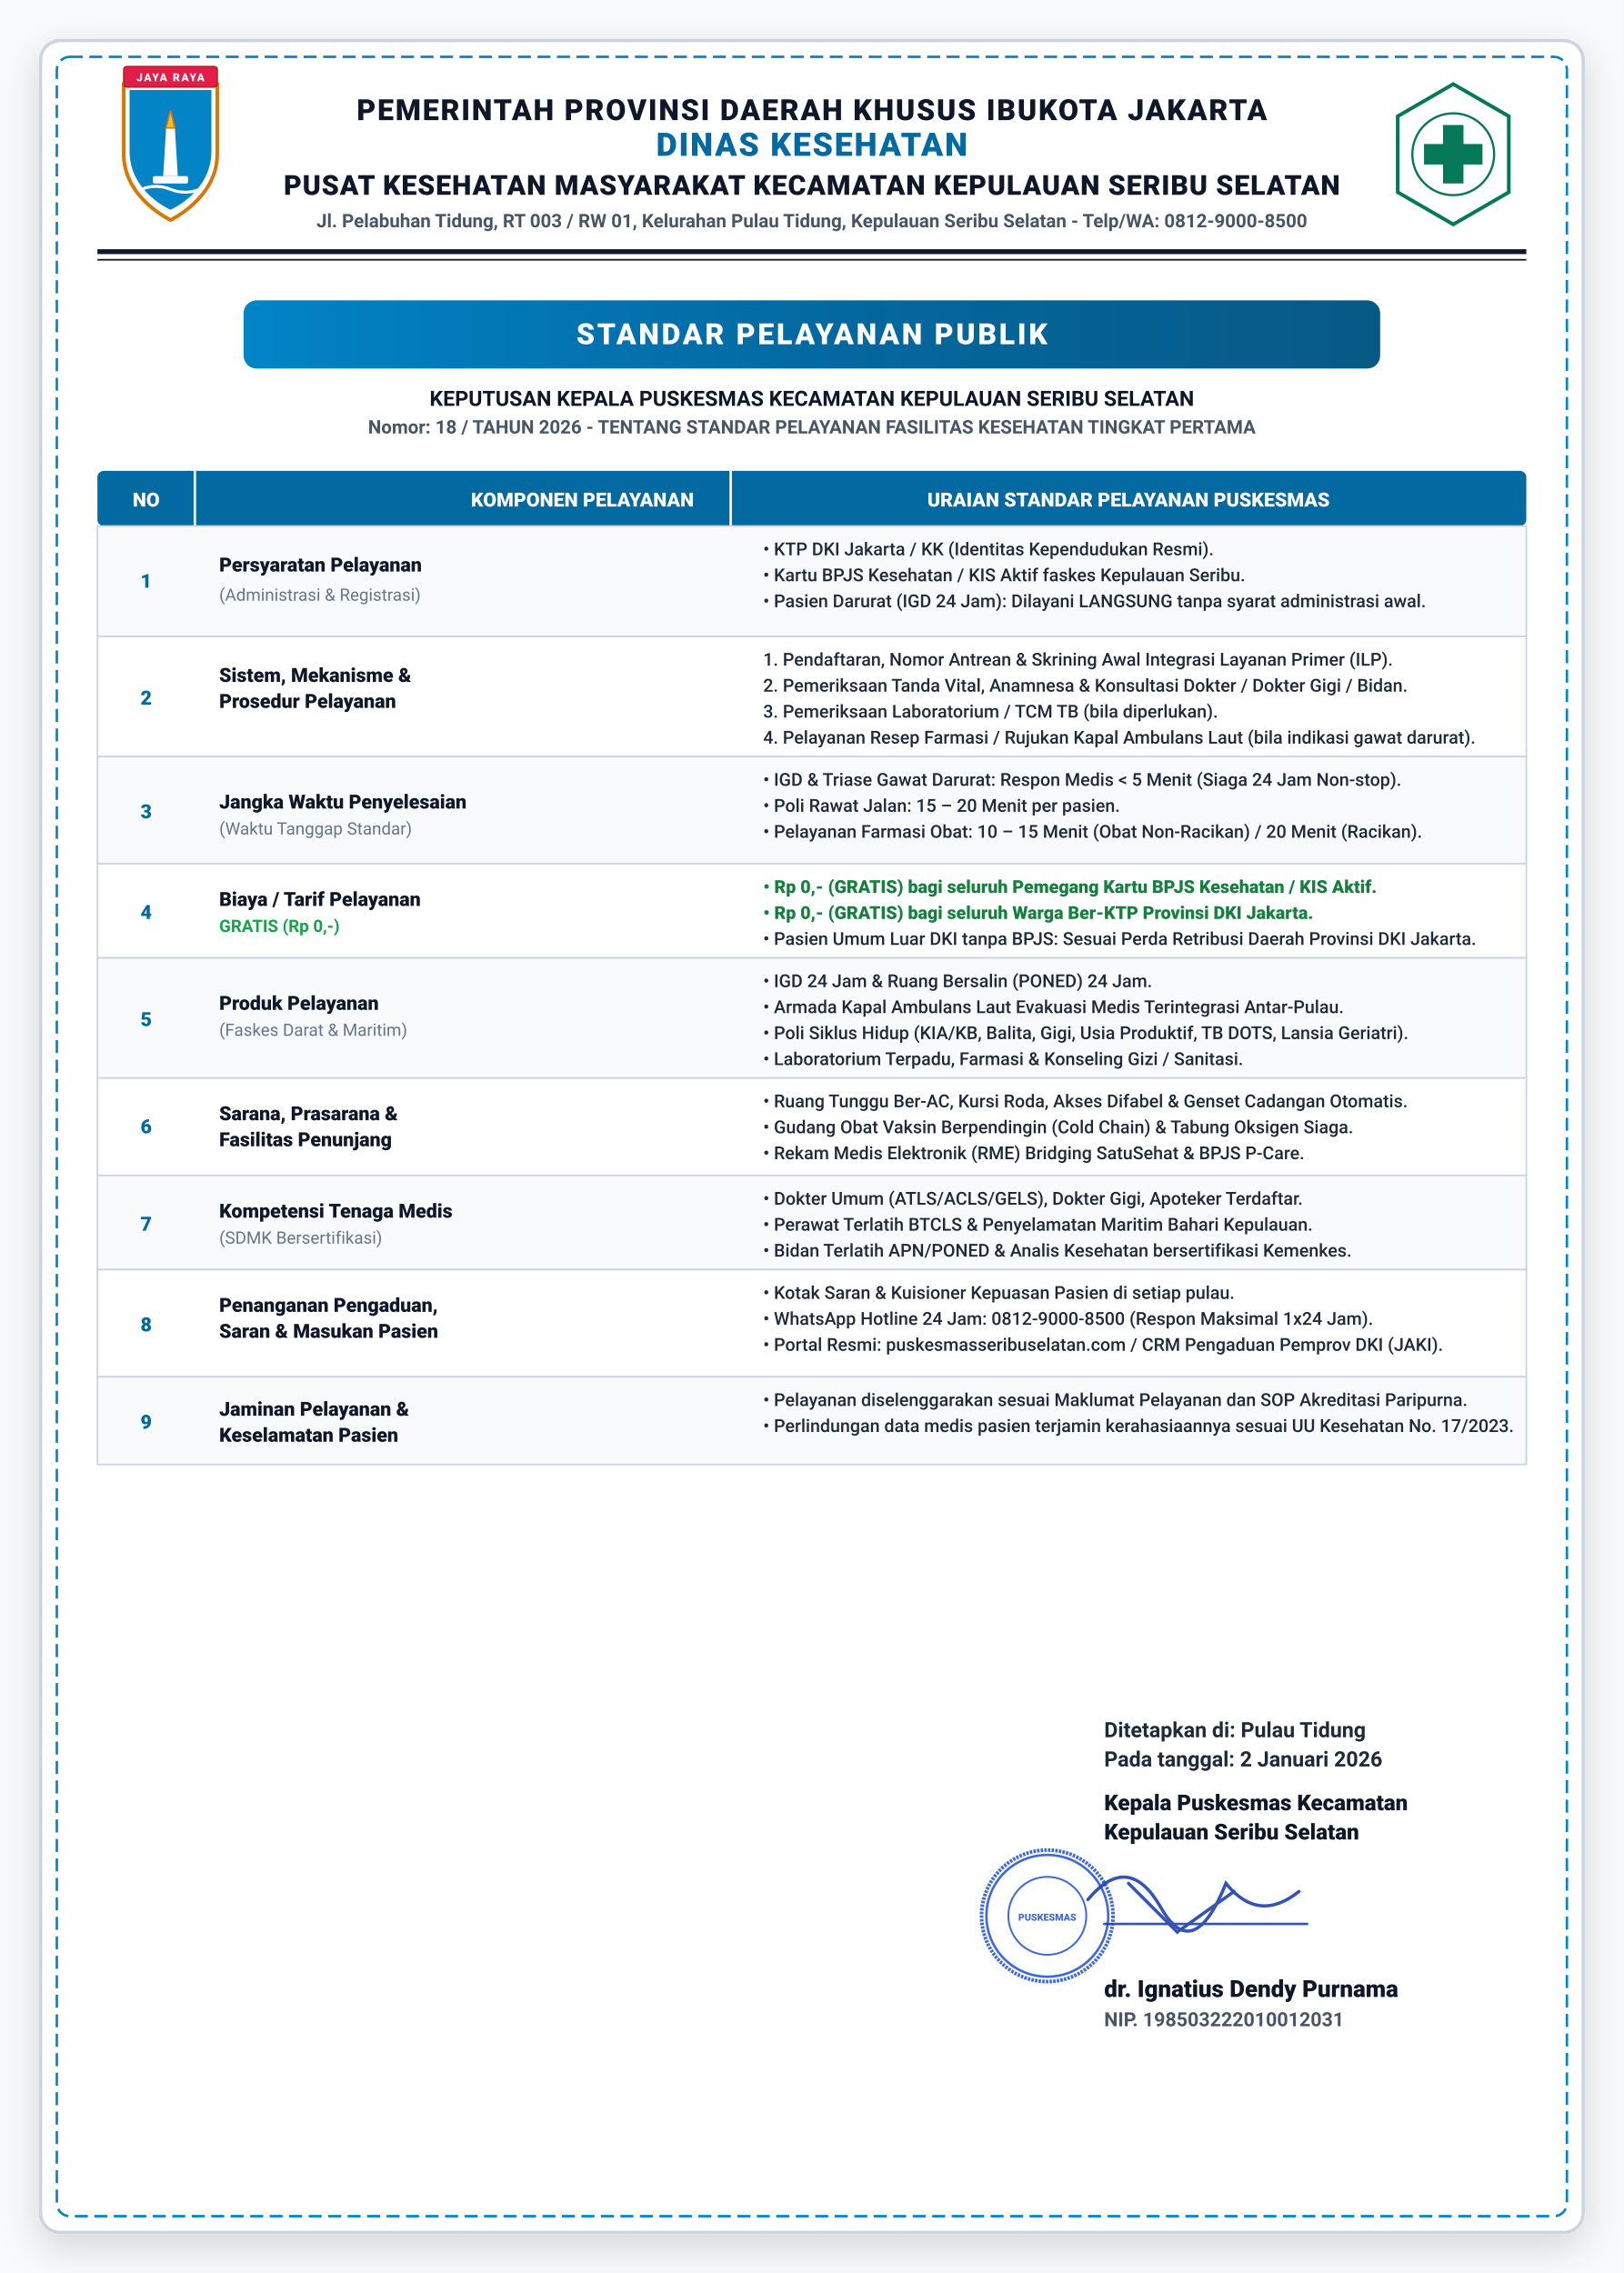
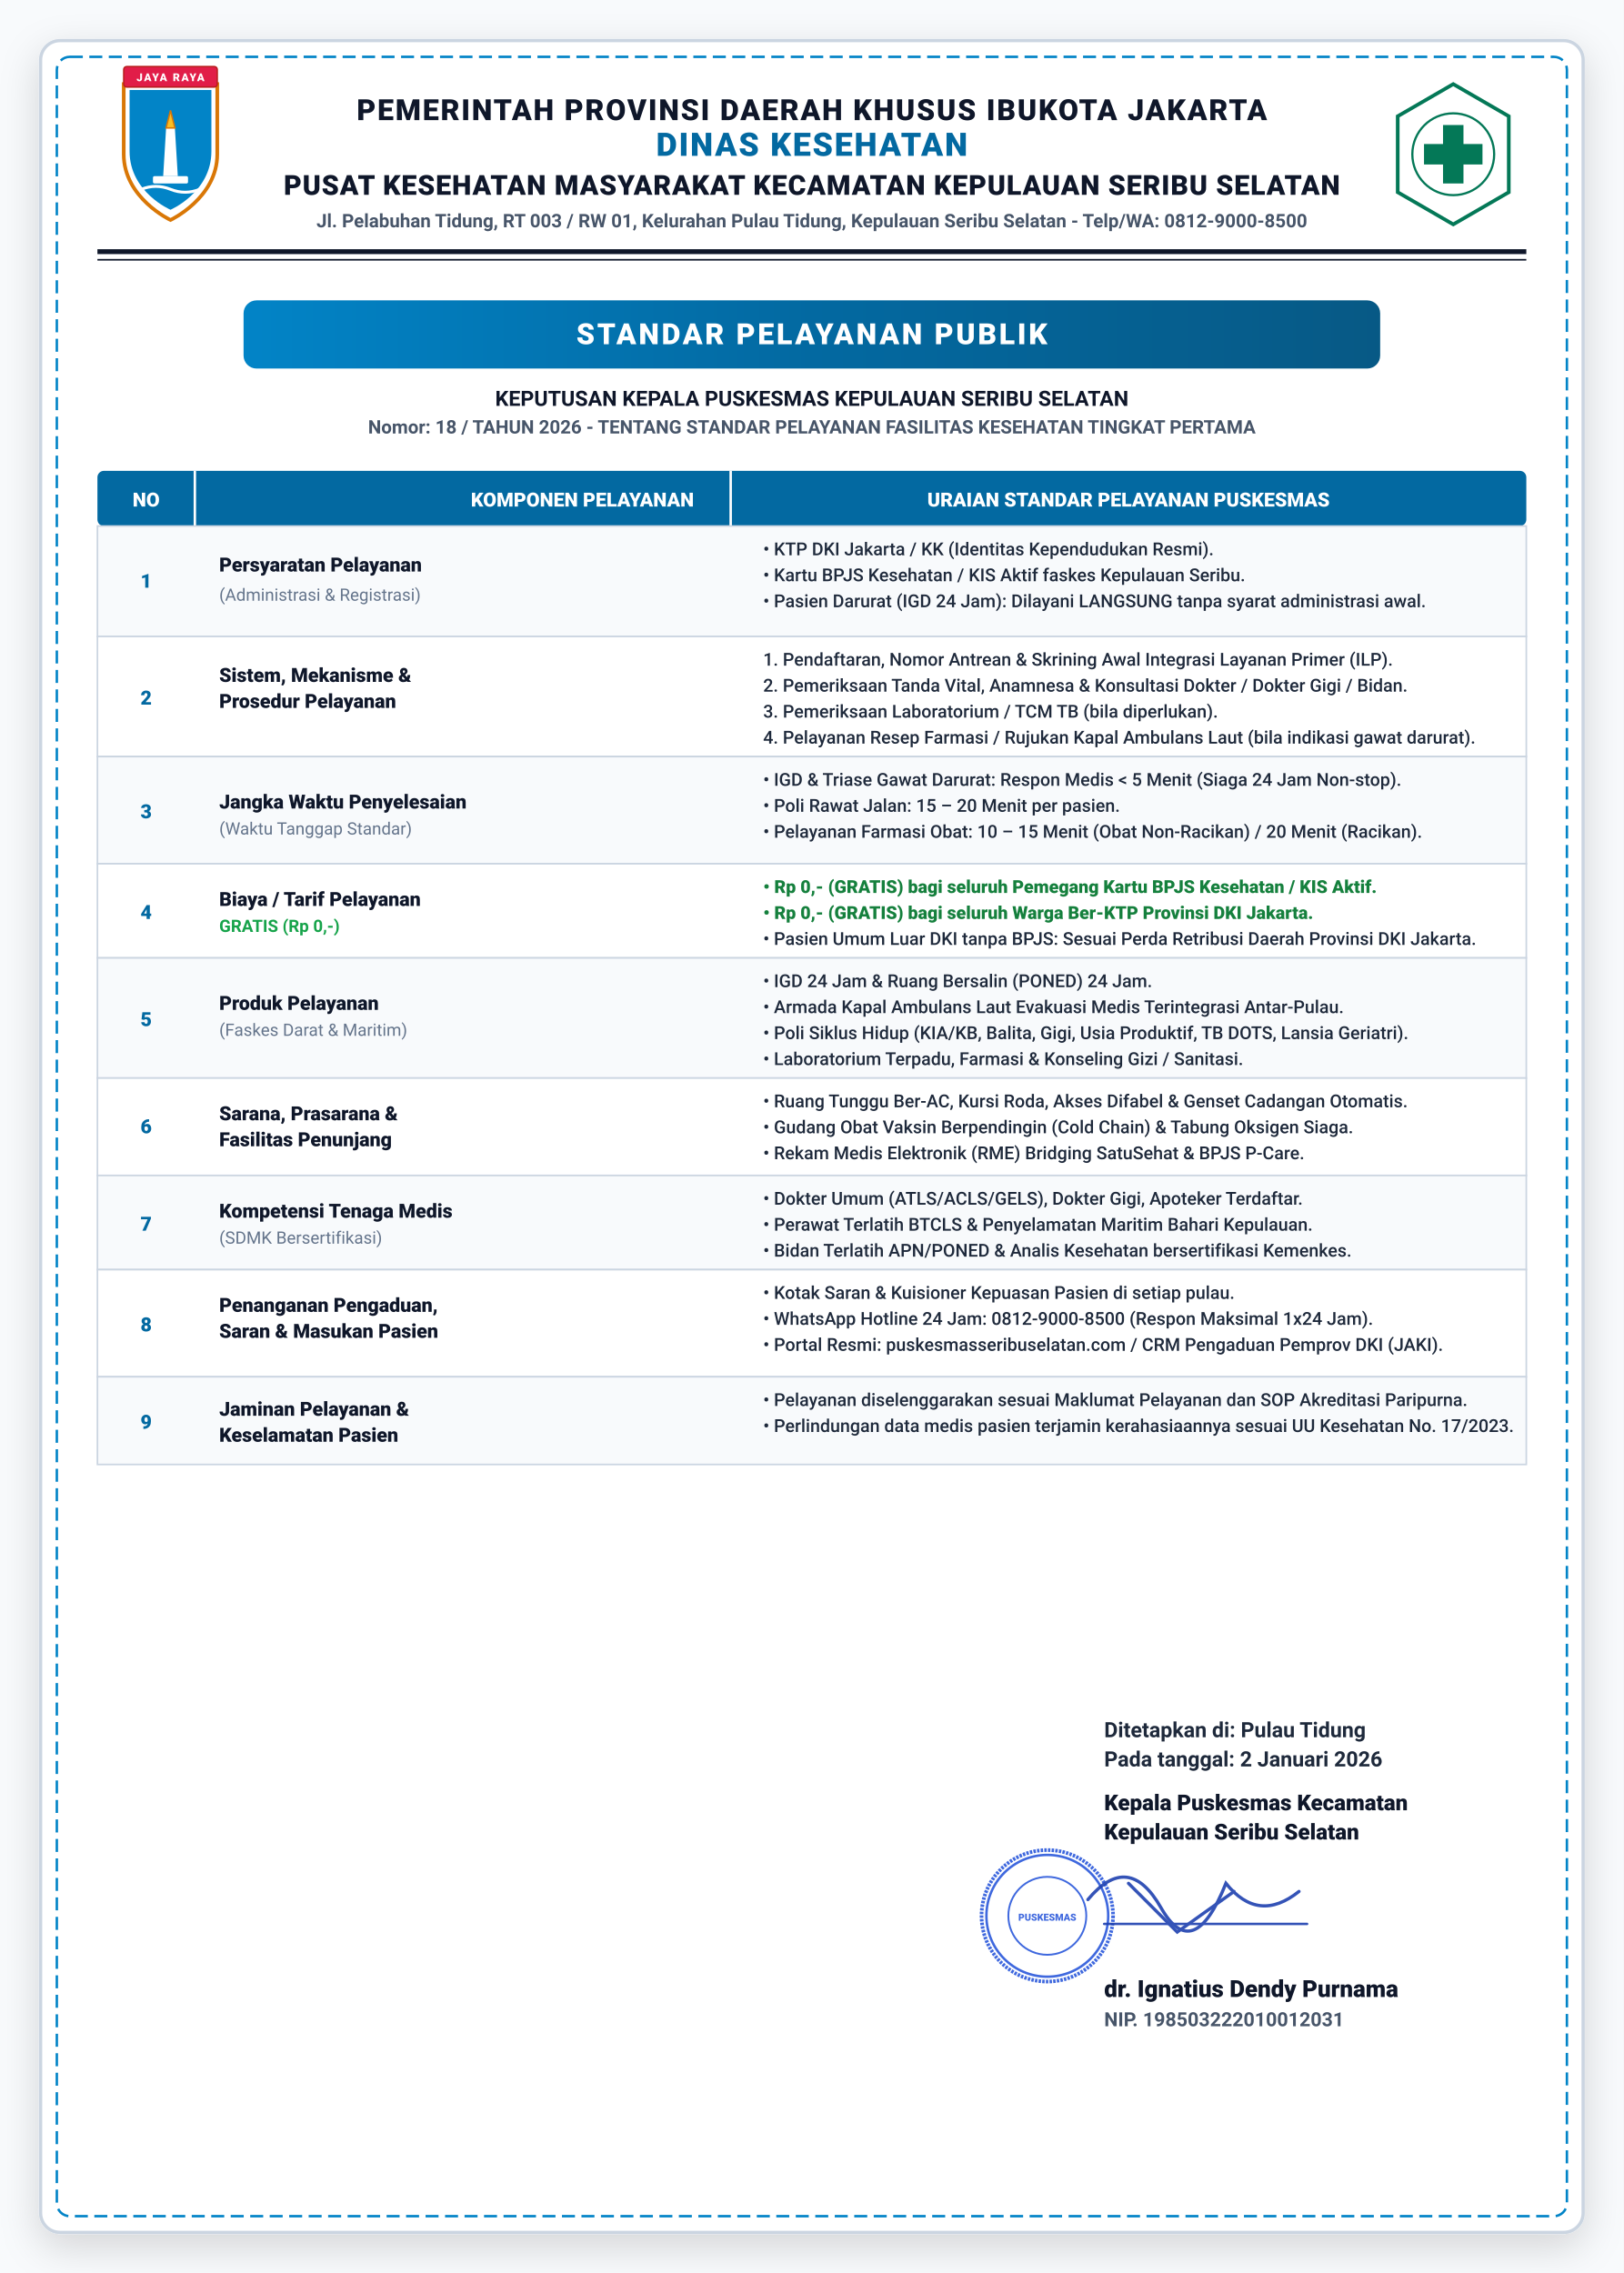
<svg xmlns="http://www.w3.org/2000/svg" viewBox="0 0 1000 1400" width="100%" height="100%">
  <defs>
    <linearGradient id="docHeaderGrad" x1="0%" y1="0%" x2="100%" y2="0%">
      <stop offset="0%" stop-color="#0284c7" />
      <stop offset="50%" stop-color="#0369a1" />
      <stop offset="100%" stop-color="#075985" />
    </linearGradient>
    <filter id="docShadow" x="-10%" y="-10%" width="120%" height="120%">
      <feDropShadow dx="0" dy="8" stdDeviation="12" flood-color="#000" flood-opacity="0.15" />
    </filter>
  </defs>
  <rect width="1000" height="1400" fill="#f8fafc" />
  <rect x="25" y="25" width="950" height="1350" rx="12" fill="#ffffff" stroke="#cbd5e1" stroke-width="2" filter="url(#docShadow)" />
  <rect x="35" y="35" width="930" height="1330" rx="8" fill="none" stroke="#0284c7" stroke-width="1.5" stroke-dasharray="8 4" />
  <g transform="translate(60, 50)">
    <g transform="translate(45, 45) scale(0.9)">
      <path d="M -32 -48 L 32 -48 L 32 0 C 32 30, 0 45, 0 45 C 0 45, -32 30, -32 0 Z" fill="#ffffff" stroke="#d97706" stroke-width="2.5" />
      <path d="M -28 -44 L 28 -44 L 28 -2 C 28 26, 0 38, 0 38 C 0 38, -28 26, -28 -2 Z" fill="#0284c7" />
      <path d="M -5 15 L 5 15 L 3 -18 L -3 -18 Z" fill="#ffffff" />
      <polygon points="0,-30 -3,-18 3,-18" fill="#fbbf24" stroke="#d97706" stroke-width="1" />
      <rect x="-12" y="15" width="24" height="5" fill="#ffffff" rx="1" />
      <path d="M -20 24 Q -10 20 0 24 Q 10 28 20 24" stroke="#ffffff" stroke-width="2" fill="none" />
      <rect x="-32" y="-60" width="64" height="14" fill="#e11d48" rx="2" stroke="#b91c1c" stroke-width="1" />
      <text x="0" y="-50" fill="#ffffff" font-family="'Segoe UI', Roboto, sans-serif" font-size="7.5" font-weight="900" letter-spacing="1" text-anchor="middle">JAYA RAYA</text>
    </g>
    <g text-anchor="middle" font-family="'Segoe UI', Roboto, sans-serif" fill="#0f172a">
      <text x="440" y="24" font-size="18" font-weight="800" letter-spacing="1">PEMERINTAH PROVINSI DAERAH KHUSUS IBUKOTA JAKARTA</text>
      <text x="440" y="46" font-size="20" font-weight="900" letter-spacing="1" fill="#0369a1">DINAS KESEHATAN</text>
      <text x="440" y="70" font-size="17" font-weight="800" letter-spacing="0.5">PUSAT KESEHATAN MASYARAKAT KECAMATAN KEPULAUAN SERIBU SELATAN</text>
      <text x="440" y="90" font-size="11.5" font-weight="600" fill="#475569">Jl. Pelabuhan Tidung, RT 003 / RW 01, Kelurahan Pulau Tidung, Kepulauan Seribu Selatan - Telp/WA: 0812-9000-8500</text>
    </g>
    <g transform="translate(835, 45) scale(0.9)">
      <polygon points="0,-48 38,-26 38,26 0,48 -38,26 -38,-26" fill="#ffffff" stroke="#047857" stroke-width="2.5" />
      <circle cx="0" cy="0" r="28" fill="#ffffff" stroke="#047857" stroke-width="1.5" />
      <path d="M -7 -20 L 7 -20 L 7 -7 L 20 -7 L 20 7 L 7 7 L 7 20 L -7 20 L -7 7 L -20 7 L -20 -7 L -7 -7 Z" fill="#047857" />
    </g>
    <line x1="0" y1="105" x2="880" y2="105" stroke="#0f172a" stroke-width="3" />
    <line x1="0" y1="110" x2="880" y2="110" stroke="#0f172a" stroke-width="1" />
  </g>
  <g transform="translate(500, 185)" text-anchor="middle" font-family="'Segoe UI', Roboto, sans-serif">
    <rect x="-350" y="0" width="700" height="42" rx="8" fill="url(#docHeaderGrad)" />
    <text x="0" y="27" fill="#ffffff" font-size="18" font-weight="900" letter-spacing="1.5">STANDAR PELAYANAN PUBLIK</text>
-     <text x="0" y="65" fill="#0f172a" font-size="13" font-weight="700">KEPUTUSAN KEPALA PUSKESMAS KECAMATAN KEPULAUAN SERIBU SELATAN</text>
+     <text x="0" y="65" fill="#0f172a" font-size="13" font-weight="700">KEPUTUSAN KEPALA PUSKESMAS KEPULAUAN SERIBU SELATAN</text>
    <text x="0" y="82" fill="#475569" font-size="11.5" font-weight="600">Nomor: 18 / TAHUN 2026 - TENTANG STANDAR PELAYANAN FASILITAS KESEHATAN TINGKAT PERTAMA</text>
  </g>
  <g transform="translate(60, 290)" font-family="'Segoe UI', Roboto, sans-serif">
    <rect x="0" y="0" width="880" height="34" fill="#0369a1" rx="4" />
    <text x="30" y="22" fill="#ffffff" font-size="12" font-weight="800" text-anchor="middle">NO</text>
    <line x1="60" y1="0" x2="60" y2="34" stroke="#ffffff" stroke-width="1.5" />
    <text x="230" y="22" fill="#ffffff" font-size="12" font-weight="800">KOMPONEN PELAYANAN</text>
    <line x1="390" y1="0" x2="390" y2="34" stroke="#ffffff" stroke-width="1.5" />
    <text x="635" y="22" fill="#ffffff" font-size="12" font-weight="800" text-anchor="middle">URAIAN STANDAR PELAYANAN PUSKESMAS</text>
    <g transform="translate(0, 34)">
      <rect x="0" y="0" width="880" height="68" fill="#f8fafc" stroke="#cbd5e1" stroke-width="1" />
      <text x="30" y="38" font-size="12" font-weight="800" text-anchor="middle" fill="#0369a1">1</text>
      <text x="75" y="28" font-size="12" font-weight="800" fill="#0f172a">Persyaratan Pelayanan</text>
      <text x="75" y="46" font-size="10.5" fill="#64748b">(Administrasi &amp; Registrasi)</text>
      <g transform="translate(410, 18)" font-size="11" fill="#1e293b" font-weight="500">
        <text x="0" y="0">• KTP DKI Jakarta / KK (Identitas Kependudukan Resmi).</text>
        <text x="0" y="16">• Kartu BPJS Kesehatan / KIS Aktif faskes Kepulauan Seribu.</text>
        <text x="0" y="32">• Pasien Darurat (IGD 24 Jam): Dilayani LANGSUNG tanpa syarat administrasi awal.</text>
      </g>
    </g>
    <g transform="translate(0, 102)">
      <rect x="0" y="0" width="880" height="74" fill="#ffffff" stroke="#cbd5e1" stroke-width="1" />
      <text x="30" y="42" font-size="12" font-weight="800" text-anchor="middle" fill="#0369a1">2</text>
      <text x="75" y="28" font-size="12" font-weight="800" fill="#0f172a">Sistem, Mekanisme &amp;</text>
      <text x="75" y="44" font-size="12" font-weight="800" fill="#0f172a">Prosedur Pelayanan</text>
      <g transform="translate(410, 18)" font-size="11" fill="#1e293b" font-weight="500">
        <text x="0" y="0">1. Pendaftaran, Nomor Antrean &amp; Skrining Awal Integrasi Layanan Primer (ILP).</text>
        <text x="0" y="16">2. Pemeriksaan Tanda Vital, Anamnesa &amp; Konsultasi Dokter / Dokter Gigi / Bidan.</text>
        <text x="0" y="32">3. Pemeriksaan Laboratorium / TCM TB (bila diperlukan).</text>
        <text x="0" y="48">4. Pelayanan Resep Farmasi / Rujukan Kapal Ambulans Laut (bila indikasi gawat darurat).</text>
      </g>
    </g>
    <g transform="translate(0, 176)">
      <rect x="0" y="0" width="880" height="66" fill="#f8fafc" stroke="#cbd5e1" stroke-width="1" />
      <text x="30" y="38" font-size="12" font-weight="800" text-anchor="middle" fill="#0369a1">3</text>
      <text x="75" y="32" font-size="12" font-weight="800" fill="#0f172a">Jangka Waktu Penyelesaian</text>
      <text x="75" y="48" font-size="10.5" fill="#64748b">(Waktu Tanggap Standar)</text>
      <g transform="translate(410, 18)" font-size="11" fill="#1e293b" font-weight="500">
        <text x="0" y="0">• IGD &amp; Triase Gawat Darurat: Respon Medis &lt; 5 Menit (Siaga 24 Jam Non-stop).</text>
        <text x="0" y="16">• Poli Rawat Jalan: 15 – 20 Menit per pasien.</text>
        <text x="0" y="32">• Pelayanan Farmasi Obat: 10 – 15 Menit (Obat Non-Racikan) / 20 Menit (Racikan).</text>
      </g>
    </g>
    <g transform="translate(0, 242)">
      <rect x="0" y="0" width="880" height="58" fill="#ffffff" stroke="#cbd5e1" stroke-width="1" />
      <text x="30" y="34" font-size="12" font-weight="800" text-anchor="middle" fill="#0369a1">4</text>
      <text x="75" y="26" font-size="12" font-weight="800" fill="#0f172a">Biaya / Tarif Pelayanan</text>
      <text x="75" y="42" font-size="10.5" fill="#16a34a" font-weight="700">GRATIS (Rp 0,-)</text>
      <g transform="translate(410, 18)" font-size="11" fill="#1e293b" font-weight="500">
        <text x="0" y="0" font-weight="800" fill="#15803d">• Rp 0,- (GRATIS) bagi seluruh Pemegang Kartu BPJS Kesehatan / KIS Aktif.</text>
        <text x="0" y="16" font-weight="800" fill="#15803d">• Rp 0,- (GRATIS) bagi seluruh Warga Ber-KTP Provinsi DKI Jakarta.</text>
        <text x="0" y="32">• Pasien Umum Luar DKI tanpa BPJS: Sesuai Perda Retribusi Daerah Provinsi DKI Jakarta.</text>
      </g>
    </g>
    <g transform="translate(0, 300)">
      <rect x="0" y="0" width="880" height="74" fill="#f8fafc" stroke="#cbd5e1" stroke-width="1" />
      <text x="30" y="42" font-size="12" font-weight="800" text-anchor="middle" fill="#0369a1">5</text>
      <text x="75" y="32" font-size="12" font-weight="800" fill="#0f172a">Produk Pelayanan</text>
      <text x="75" y="48" font-size="10.5" fill="#64748b">(Faskes Darat &amp; Maritim)</text>
      <g transform="translate(410, 18)" font-size="11" fill="#1e293b" font-weight="500">
        <text x="0" y="0">• IGD 24 Jam &amp; Ruang Bersalin (PONED) 24 Jam.</text>
        <text x="0" y="16">• Armada Kapal Ambulans Laut Evakuasi Medis Terintegrasi Antar-Pulau.</text>
        <text x="0" y="32">• Poli Siklus Hidup (KIA/KB, Balita, Gigi, Usia Produktif, TB DOTS, Lansia Geriatri).</text>
        <text x="0" y="48">• Laboratorium Terpadu, Farmasi &amp; Konseling Gizi / Sanitasi.</text>
      </g>
    </g>
    <g transform="translate(0, 374)">
      <rect x="0" y="0" width="880" height="60" fill="#ffffff" stroke="#cbd5e1" stroke-width="1" />
      <text x="30" y="34" font-size="12" font-weight="800" text-anchor="middle" fill="#0369a1">6</text>
      <text x="75" y="26" font-size="12" font-weight="800" fill="#0f172a">Sarana, Prasarana &amp;</text>
      <text x="75" y="42" font-size="12" font-weight="800" fill="#0f172a">Fasilitas Penunjang</text>
      <g transform="translate(410, 18)" font-size="11" fill="#1e293b" font-weight="500">
        <text x="0" y="0">• Ruang Tunggu Ber-AC, Kursi Roda, Akses Difabel &amp; Genset Cadangan Otomatis.</text>
        <text x="0" y="16">• Gudang Obat Vaksin Berpendingin (Cold Chain) &amp; Tabung Oksigen Siaga.</text>
        <text x="0" y="32">• Rekam Medis Elektronik (RME) Bridging SatuSehat &amp; BPJS P-Care.</text>
      </g>
    </g>
    <g transform="translate(0, 434)">
      <rect x="0" y="0" width="880" height="58" fill="#f8fafc" stroke="#cbd5e1" stroke-width="1" />
      <text x="30" y="34" font-size="12" font-weight="800" text-anchor="middle" fill="#0369a1">7</text>
      <text x="75" y="26" font-size="12" font-weight="800" fill="#0f172a">Kompetensi Tenaga Medis</text>
      <text x="75" y="42" font-size="10.5" fill="#64748b">(SDMK Bersertifikasi)</text>
      <g transform="translate(410, 18)" font-size="11" fill="#1e293b" font-weight="500">
        <text x="0" y="0">• Dokter Umum (ATLS/ACLS/GELS), Dokter Gigi, Apoteker Terdaftar.</text>
        <text x="0" y="16">• Perawat Terlatih BTCLS &amp; Penyelamatan Maritim Bahari Kepulauan.</text>
        <text x="0" y="32">• Bidan Terlatih APN/PONED &amp; Analis Kesehatan bersertifikasi Kemenkes.</text>
      </g>
    </g>
    <g transform="translate(0, 492)">
      <rect x="0" y="0" width="880" height="66" fill="#ffffff" stroke="#cbd5e1" stroke-width="1" />
      <text x="30" y="38" font-size="12" font-weight="800" text-anchor="middle" fill="#0369a1">8</text>
      <text x="75" y="26" font-size="12" font-weight="800" fill="#0f172a">Penanganan Pengaduan,</text>
      <text x="75" y="42" font-size="12" font-weight="800" fill="#0f172a">Saran &amp; Masukan Pasien</text>
      <g transform="translate(410, 18)" font-size="11" fill="#1e293b" font-weight="500">
        <text x="0" y="0">• Kotak Saran &amp; Kuisioner Kepuasan Pasien di setiap pulau.</text>
        <text x="0" y="16">• WhatsApp Hotline 24 Jam: 0812-9000-8500 (Respon Maksimal 1x24 Jam).</text>
        <text x="0" y="32">• Portal Resmi: puskesmasseribuselatan.com / CRM Pengaduan Pemprov DKI (JAKI).</text>
      </g>
    </g>
    <g transform="translate(0, 558)">
      <rect x="0" y="0" width="880" height="54" fill="#f8fafc" stroke="#cbd5e1" stroke-width="1" />
      <text x="30" y="32" font-size="12" font-weight="800" text-anchor="middle" fill="#0369a1">9</text>
      <text x="75" y="24" font-size="12" font-weight="800" fill="#0f172a">Jaminan Pelayanan &amp;</text>
      <text x="75" y="40" font-size="12" font-weight="800" fill="#0f172a">Keselamatan Pasien</text>
      <g transform="translate(410, 18)" font-size="11" fill="#1e293b" font-weight="500">
        <text x="0" y="0">• Pelayanan diselenggarakan sesuai Maklumat Pelayanan dan SOP Akreditasi Paripurna.</text>
        <text x="0" y="16">• Perlindungan data medis pasien terjamin kerahasiaannya sesuai UU Kesehatan No. 17/2023.</text>
      </g>
    </g>
  </g>
  <g transform="translate(680, 1070)" font-family="'Segoe UI', Roboto, sans-serif">
    <text x="0" y="0" font-size="13" font-weight="700" fill="#1e293b">Ditetapkan di: Pulau Tidung</text>
    <text x="0" y="18" font-size="13" font-weight="700" fill="#1e293b">Pada tanggal: 2 Januari 2026</text>
    <text x="0" y="45" font-size="13.5" font-weight="800" fill="#0f172a">Kepala Puskesmas Kecamatan</text>
    <text x="0" y="63" font-size="13.5" font-weight="800" fill="#0f172a">Kepulauan Seribu Selatan</text>
    <g transform="translate(-35, 110) scale(0.75)" opacity="0.85">
      <circle cx="0" cy="0" r="54" fill="none" stroke="#1d4ed8" stroke-width="3" stroke-dasharray="2 1" />
      <circle cx="0" cy="0" r="50" fill="none" stroke="#1d4ed8" stroke-width="2" />
      <circle cx="0" cy="0" r="32" fill="none" stroke="#1d4ed8" stroke-width="1.5" />
      <text x="0" y="4" font-size="8" font-weight="900" fill="#1d4ed8" text-anchor="middle">PUSKESMAS</text>
    </g>
    <g stroke="#1e40af" stroke-width="2" fill="none" stroke-linecap="round" opacity="0.9">
      <path d="M -10 100 Q 15 70 35 105 T 75 90 Q 95 115 120 95" />
      <path d="M 15 90 L 45 120 L 80 95" />
      <path d="M 0 115 L 125 115" stroke-width="1.5" />
    </g>
    <text x="0" y="160" font-size="14.5" font-weight="900" fill="#0f172a">dr. Ignatius Dendy Purnama</text>
    <text x="0" y="178" font-size="12" font-weight="700" fill="#475569">NIP. 198503222010012031</text>
  </g>
</svg>
